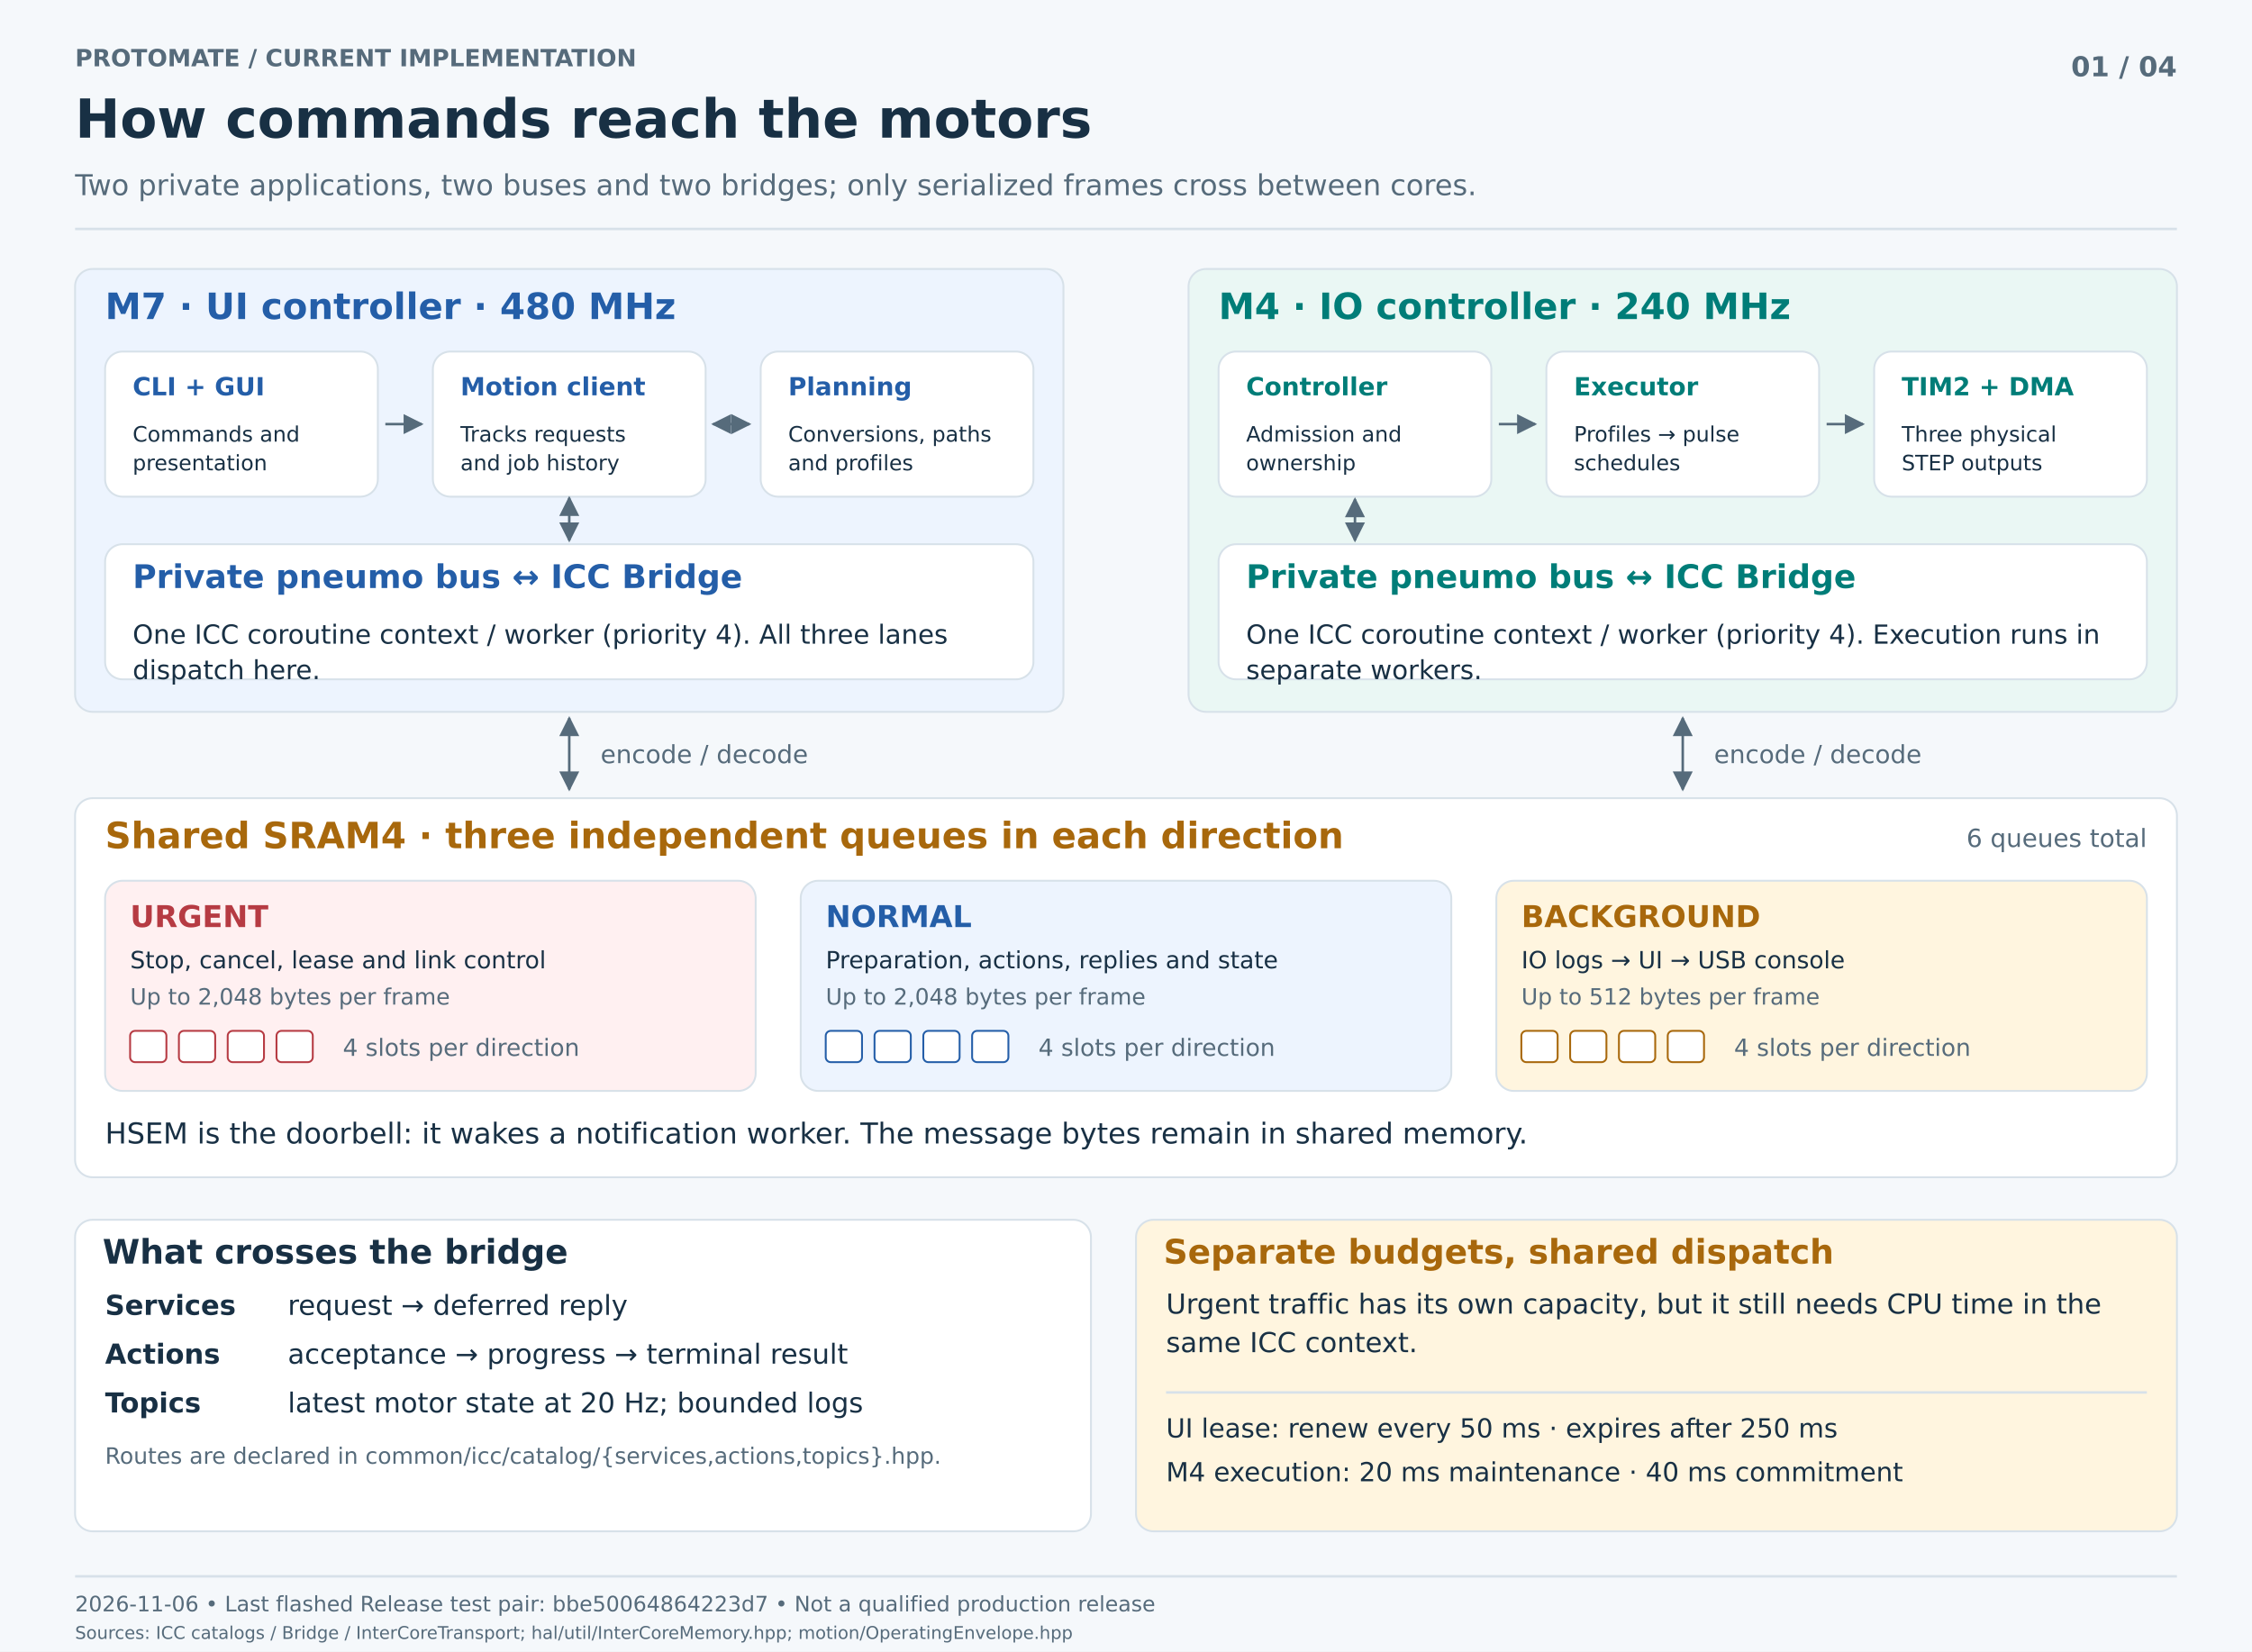
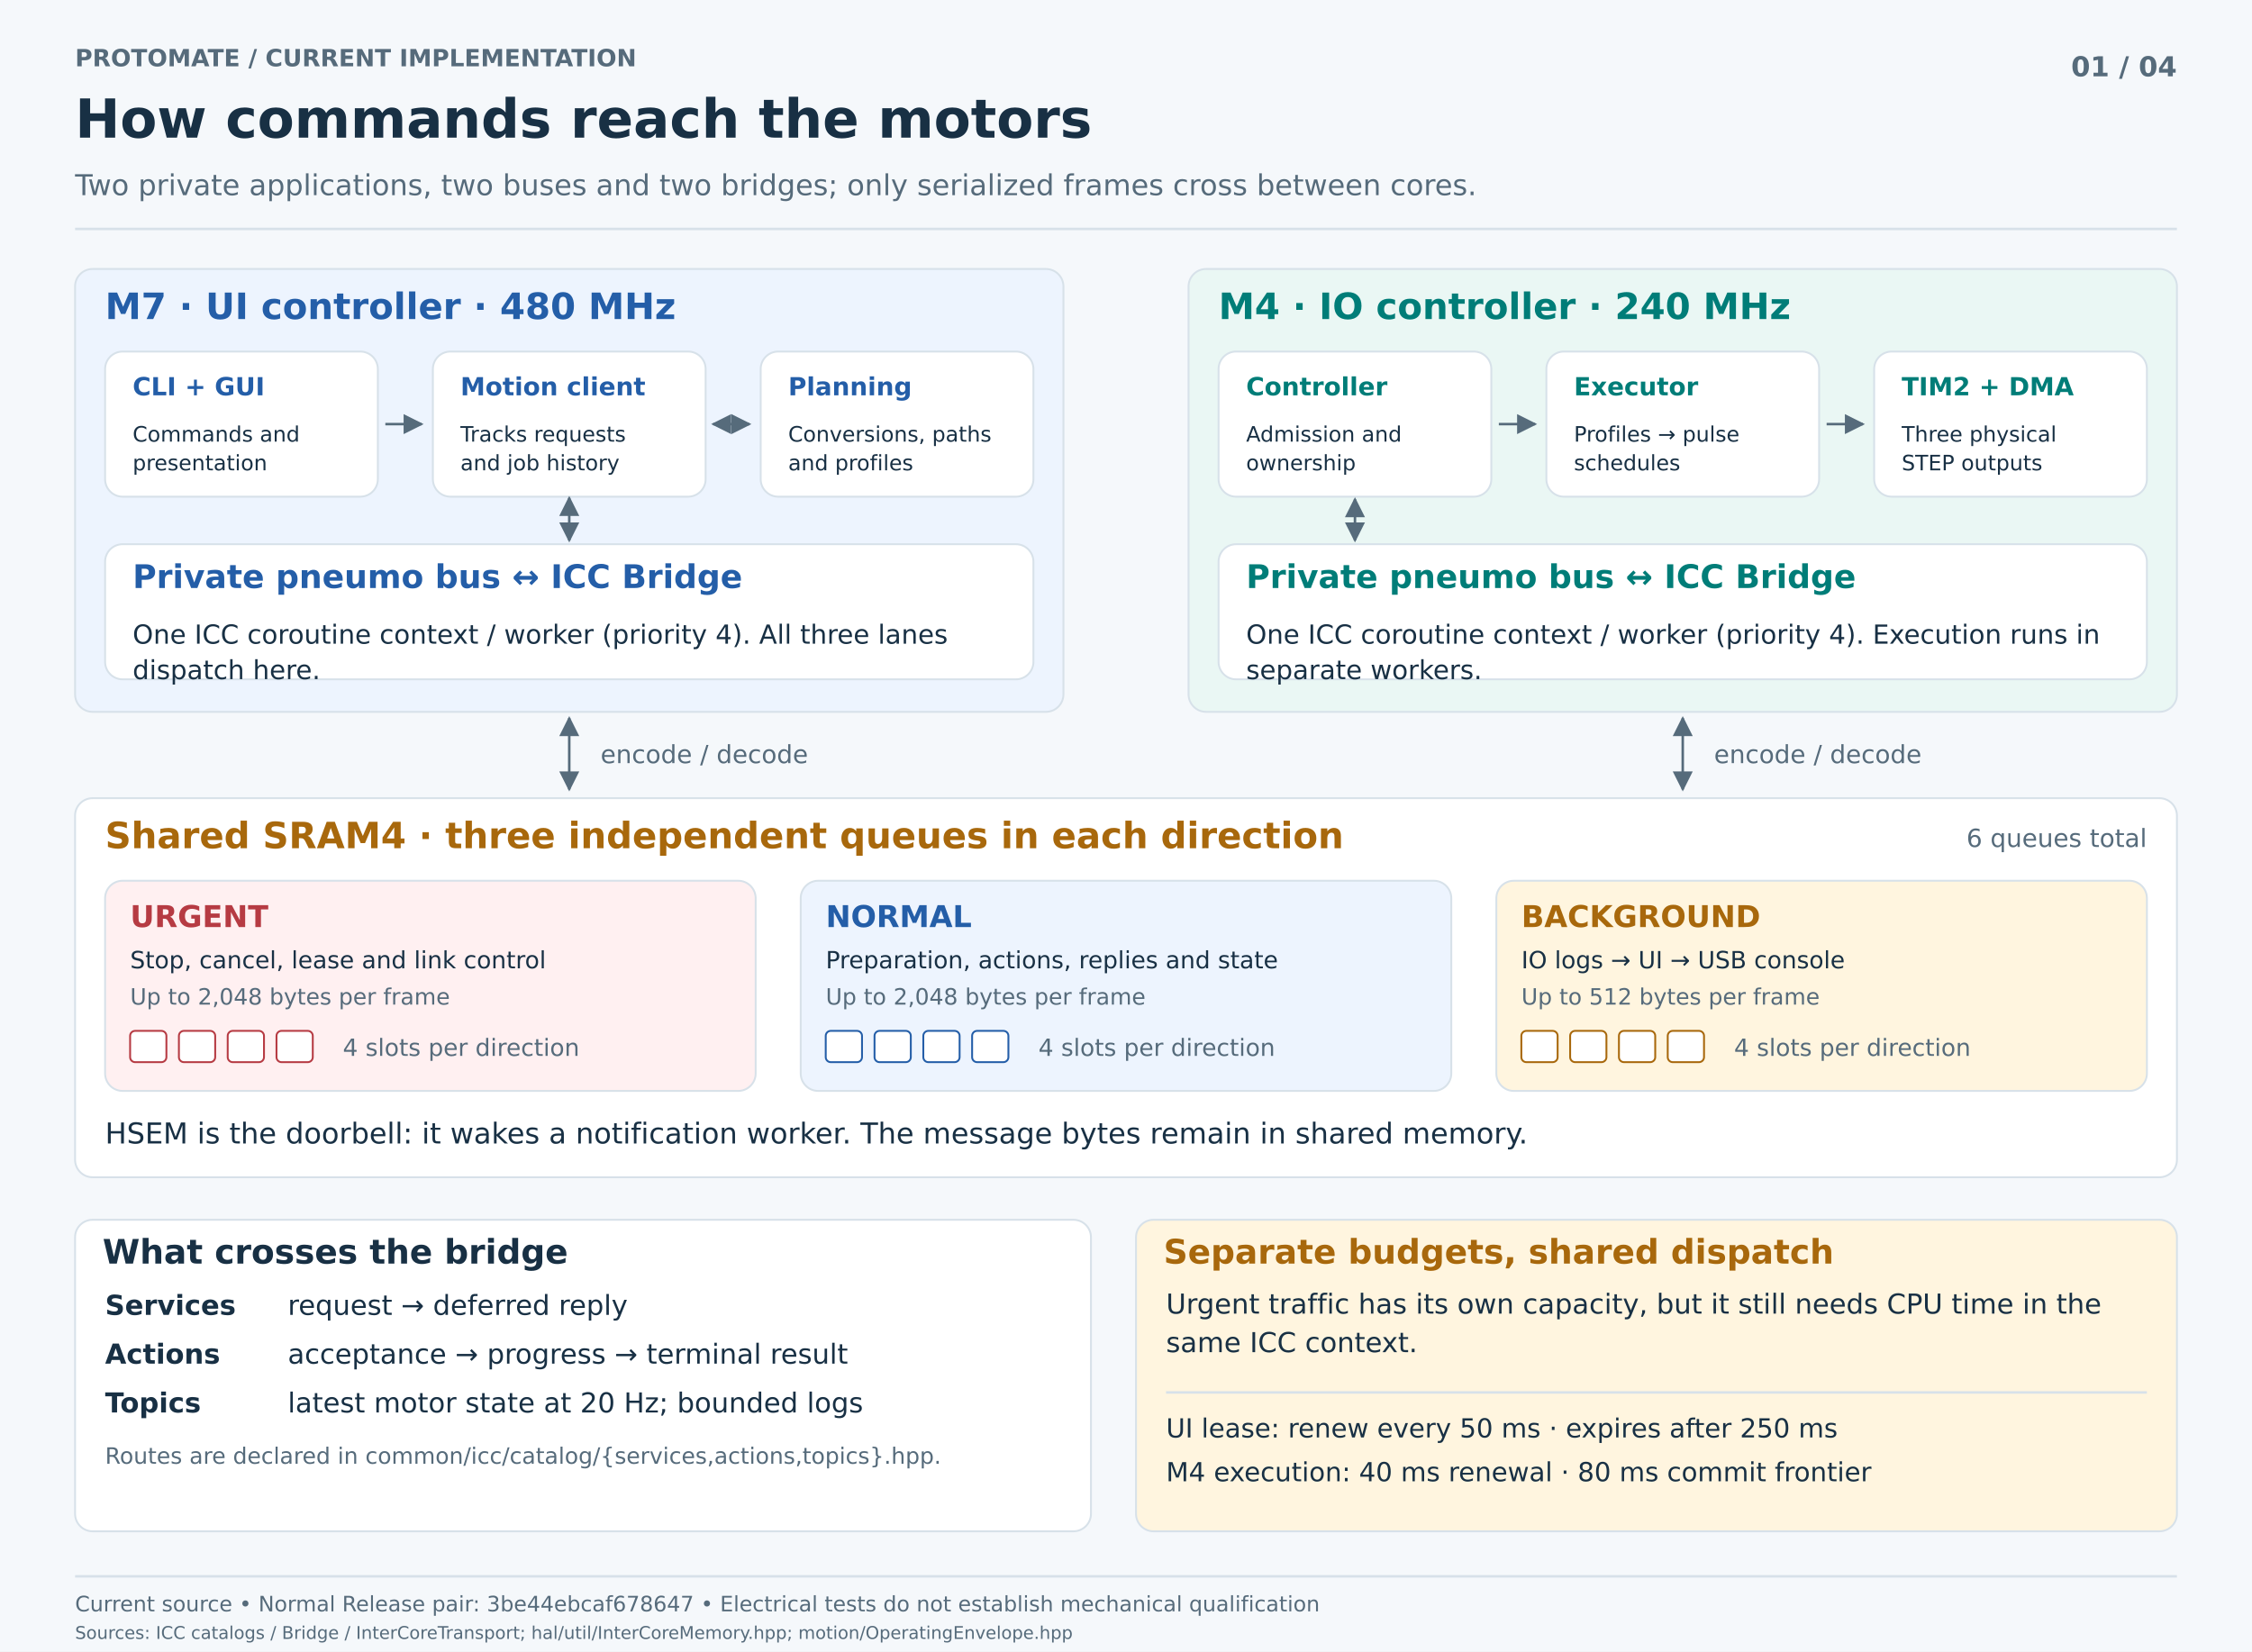
<svg xmlns="http://www.w3.org/2000/svg" width="1800" height="1320" viewBox="0 0 1800 1320" role="img" aria-labelledby="title desc">
  <defs>
    <marker id="arrow" viewBox="0 0 10 10" refX="9" refY="5" markerWidth="8" markerHeight="8" orient="auto-start-reverse">
      <path d="M 0 0 L 10 5 L 0 10 z" fill="#566B7B" />
    </marker>
  </defs>
  <rect x="0" y="0" width="1800" height="1320" rx="0" fill="#F5F8FB" />
  <text x="60" y="53" font-family="DejaVu Sans" font-size="19" font-weight="700" text-anchor="start" fill="#566B7B">PROTOMATE  /  CURRENT IMPLEMENTATION</text>
  <text x="60" y="110" font-family="DejaVu Sans" font-size="43" font-weight="700" text-anchor="start" fill="#183044">How commands reach the motors</text>
  <text x="60" y="156" font-family="DejaVu Sans" font-size="23" font-weight="400" text-anchor="start" fill="#566B7B">Two private applications, two buses and two bridges; only serialized frames cross between cores.</text>
  <text x="1740" y="61" font-family="DejaVu Sans" font-size="22" font-weight="700" text-anchor="end" fill="#566B7B">01 / 04</text>
  <path d="M60,183 L1740,183" fill="none" stroke="#D7E1E9" stroke-width="2" />
  <rect x="60" y="215" width="790" height="354" rx="14" fill="#EDF4FE" stroke="#D7E1E9" stroke-width="1.5" />
  <rect x="950" y="215" width="790" height="354" rx="14" fill="#EAF7F4" stroke="#D7E1E9" stroke-width="1.5" />
  <text x="84" y="255" font-family="DejaVu Sans" font-size="29" font-weight="700" text-anchor="start" fill="#245EA8">M7 · UI controller · 480 MHz</text>
  <text x="974" y="255" font-family="DejaVu Sans" font-size="29" font-weight="700" text-anchor="start" fill="#007D78">M4 · IO controller · 240 MHz</text>
  <rect x="84" y="281" width="218" height="116" rx="14" fill="#FFFFFF" stroke="#D7E1E9" stroke-width="1.5" />
  <text x="106" y="316.0" font-family="DejaVu Sans" font-size="20" font-weight="700" text-anchor="start" fill="#245EA8">CLI + GUI</text>
  <text x="106" y="353.0" font-family="DejaVu Sans" font-size="17" font-weight="400" text-anchor="start" fill="#183044">Commands and</text>
  <text x="106" y="375.95" font-family="DejaVu Sans" font-size="17" font-weight="400" text-anchor="start" fill="#183044">presentation</text>
  <rect x="346" y="281" width="218" height="116" rx="14" fill="#FFFFFF" stroke="#D7E1E9" stroke-width="1.5" />
  <text x="368" y="316.0" font-family="DejaVu Sans" font-size="20" font-weight="700" text-anchor="start" fill="#245EA8">Motion client</text>
  <text x="368" y="353.0" font-family="DejaVu Sans" font-size="17" font-weight="400" text-anchor="start" fill="#183044">Tracks requests</text>
  <text x="368" y="375.95" font-family="DejaVu Sans" font-size="17" font-weight="400" text-anchor="start" fill="#183044">and job history</text>
  <rect x="608" y="281" width="218" height="116" rx="14" fill="#FFFFFF" stroke="#D7E1E9" stroke-width="1.5" />
  <text x="630" y="316.0" font-family="DejaVu Sans" font-size="20" font-weight="700" text-anchor="start" fill="#245EA8">Planning</text>
  <text x="630" y="353.0" font-family="DejaVu Sans" font-size="17" font-weight="400" text-anchor="start" fill="#183044">Conversions, paths</text>
  <text x="630" y="375.95" font-family="DejaVu Sans" font-size="17" font-weight="400" text-anchor="start" fill="#183044">and profiles</text>
  <path d="M308,339 L337,339" fill="none" stroke="#566B7B" stroke-width="2" marker-end="url(#arrow)" />
  <path d="M570,339 L599,339" fill="none" stroke="#566B7B" stroke-width="2" marker-end="url(#arrow)" marker-start="url(#arrow)" />
  <rect x="84" y="435" width="742" height="108" rx="14" fill="#FFFFFF" stroke="#D7E1E9" stroke-width="1.5" />
  <text x="106" y="470.0" font-family="DejaVu Sans" font-size="26" font-weight="700" text-anchor="start" fill="#245EA8">Private pneumo bus ↔ ICC Bridge</text>
  <text x="106" y="514.5" font-family="DejaVu Sans" font-size="21" font-weight="400" text-anchor="start" fill="#183044">One ICC coroutine context / worker (priority 4). All three lanes</text>
  <text x="106" y="542.85" font-family="DejaVu Sans" font-size="21" font-weight="400" text-anchor="start" fill="#183044">dispatch here.</text>
  <path d="M455,398 L455,432" fill="none" stroke="#566B7B" stroke-width="2" marker-end="url(#arrow)" marker-start="url(#arrow)" />
  <rect x="974" y="281" width="218" height="116" rx="14" fill="#FFFFFF" stroke="#D7E1E9" stroke-width="1.5" />
  <text x="996" y="316.0" font-family="DejaVu Sans" font-size="20" font-weight="700" text-anchor="start" fill="#007D78">Controller</text>
  <text x="996" y="353.0" font-family="DejaVu Sans" font-size="17" font-weight="400" text-anchor="start" fill="#183044">Admission and</text>
  <text x="996" y="375.95" font-family="DejaVu Sans" font-size="17" font-weight="400" text-anchor="start" fill="#183044">ownership</text>
  <rect x="1236" y="281" width="218" height="116" rx="14" fill="#FFFFFF" stroke="#D7E1E9" stroke-width="1.5" />
  <text x="1258" y="316.0" font-family="DejaVu Sans" font-size="20" font-weight="700" text-anchor="start" fill="#007D78">Executor</text>
  <text x="1258" y="353.0" font-family="DejaVu Sans" font-size="17" font-weight="400" text-anchor="start" fill="#183044">Profiles → pulse</text>
  <text x="1258" y="375.95" font-family="DejaVu Sans" font-size="17" font-weight="400" text-anchor="start" fill="#183044">schedules</text>
  <rect x="1498" y="281" width="218" height="116" rx="14" fill="#FFFFFF" stroke="#D7E1E9" stroke-width="1.5" />
  <text x="1520" y="316.0" font-family="DejaVu Sans" font-size="20" font-weight="700" text-anchor="start" fill="#007D78">TIM2 + DMA</text>
  <text x="1520" y="353.0" font-family="DejaVu Sans" font-size="17" font-weight="400" text-anchor="start" fill="#183044">Three physical</text>
  <text x="1520" y="375.95" font-family="DejaVu Sans" font-size="17" font-weight="400" text-anchor="start" fill="#183044">STEP outputs</text>
  <path d="M1198,339 L1227,339" fill="none" stroke="#566B7B" stroke-width="2" marker-end="url(#arrow)" />
  <path d="M1460,339 L1489,339" fill="none" stroke="#566B7B" stroke-width="2" marker-end="url(#arrow)" />
  <rect x="974" y="435" width="742" height="108" rx="14" fill="#FFFFFF" stroke="#D7E1E9" stroke-width="1.5" />
  <text x="996" y="470.0" font-family="DejaVu Sans" font-size="26" font-weight="700" text-anchor="start" fill="#007D78">Private pneumo bus ↔ ICC Bridge</text>
  <text x="996" y="514.5" font-family="DejaVu Sans" font-size="21" font-weight="400" text-anchor="start" fill="#183044">One ICC coroutine context / worker (priority 4). Execution runs in</text>
  <text x="996" y="542.85" font-family="DejaVu Sans" font-size="21" font-weight="400" text-anchor="start" fill="#183044">separate workers.</text>
  <path d="M1083,432 L1083,399" fill="none" stroke="#566B7B" stroke-width="2" marker-end="url(#arrow)" marker-start="url(#arrow)" />
  <path d="M455,574 L455,631" fill="none" stroke="#566B7B" stroke-width="2" marker-end="url(#arrow)" marker-start="url(#arrow)" />
  <path d="M1345,574 L1345,631" fill="none" stroke="#566B7B" stroke-width="2" marker-end="url(#arrow)" marker-start="url(#arrow)" />
  <text x="480" y="610" font-family="DejaVu Sans" font-size="20" font-weight="400" text-anchor="start" fill="#566B7B">encode / decode</text>
  <text x="1370" y="610" font-family="DejaVu Sans" font-size="20" font-weight="400" text-anchor="start" fill="#566B7B">encode / decode</text>
  <rect x="60" y="638" width="1680" height="303" rx="14" fill="#FFFFFF" stroke="#D7E1E9" stroke-width="1.5" />
  <text x="84" y="678" font-family="DejaVu Sans" font-size="29" font-weight="700" text-anchor="start" fill="#A8680C">Shared SRAM4 · three independent queues in each direction</text>
  <text x="1716" y="677" font-family="DejaVu Sans" font-size="20" font-weight="400" text-anchor="end" fill="#566B7B">6 queues total</text>
  <rect x="84" y="704" width="520" height="168" rx="14" fill="#FFF0F1" stroke="#D7E1E9" stroke-width="1.5" />
  <text x="104" y="741" font-family="DejaVu Sans" font-size="24" font-weight="700" text-anchor="start" fill="#B63B43">URGENT</text>
  <text x="104" y="774" font-family="DejaVu Sans" font-size="19" font-weight="400" text-anchor="start" fill="#183044">Stop, cancel, lease and link control</text>
  <text x="104" y="803" font-family="DejaVu Sans" font-size="18" font-weight="400" text-anchor="start" fill="#566B7B">Up to 2,048 bytes per frame</text>
  <rect x="104" y="824" width="29" height="25" rx="4" fill="#FFFFFF" stroke="#B63B43" stroke-width="1.5" />
  <rect x="143" y="824" width="29" height="25" rx="4" fill="#FFFFFF" stroke="#B63B43" stroke-width="1.5" />
  <rect x="182" y="824" width="29" height="25" rx="4" fill="#FFFFFF" stroke="#B63B43" stroke-width="1.5" />
  <rect x="221" y="824" width="29" height="25" rx="4" fill="#FFFFFF" stroke="#B63B43" stroke-width="1.5" />
  <text x="274" y="844" font-family="DejaVu Sans" font-size="19" font-weight="400" text-anchor="start" fill="#566B7B">4 slots per direction</text>
  <rect x="640" y="704" width="520" height="168" rx="14" fill="#EDF4FE" stroke="#D7E1E9" stroke-width="1.5" />
  <text x="660" y="741" font-family="DejaVu Sans" font-size="24" font-weight="700" text-anchor="start" fill="#245EA8">NORMAL</text>
  <text x="660" y="774" font-family="DejaVu Sans" font-size="19" font-weight="400" text-anchor="start" fill="#183044">Preparation, actions, replies and state</text>
  <text x="660" y="803" font-family="DejaVu Sans" font-size="18" font-weight="400" text-anchor="start" fill="#566B7B">Up to 2,048 bytes per frame</text>
  <rect x="660" y="824" width="29" height="25" rx="4" fill="#FFFFFF" stroke="#245EA8" stroke-width="1.5" />
  <rect x="699" y="824" width="29" height="25" rx="4" fill="#FFFFFF" stroke="#245EA8" stroke-width="1.5" />
  <rect x="738" y="824" width="29" height="25" rx="4" fill="#FFFFFF" stroke="#245EA8" stroke-width="1.5" />
  <rect x="777" y="824" width="29" height="25" rx="4" fill="#FFFFFF" stroke="#245EA8" stroke-width="1.5" />
  <text x="830" y="844" font-family="DejaVu Sans" font-size="19" font-weight="400" text-anchor="start" fill="#566B7B">4 slots per direction</text>
  <rect x="1196" y="704" width="520" height="168" rx="14" fill="#FFF5DF" stroke="#D7E1E9" stroke-width="1.5" />
  <text x="1216" y="741" font-family="DejaVu Sans" font-size="24" font-weight="700" text-anchor="start" fill="#A8680C">BACKGROUND</text>
  <text x="1216" y="774" font-family="DejaVu Sans" font-size="19" font-weight="400" text-anchor="start" fill="#183044">IO logs → UI → USB console</text>
  <text x="1216" y="803" font-family="DejaVu Sans" font-size="18" font-weight="400" text-anchor="start" fill="#566B7B">Up to 512 bytes per frame</text>
  <rect x="1216" y="824" width="29" height="25" rx="4" fill="#FFFFFF" stroke="#A8680C" stroke-width="1.5" />
  <rect x="1255" y="824" width="29" height="25" rx="4" fill="#FFFFFF" stroke="#A8680C" stroke-width="1.5" />
  <rect x="1294" y="824" width="29" height="25" rx="4" fill="#FFFFFF" stroke="#A8680C" stroke-width="1.5" />
  <rect x="1333" y="824" width="29" height="25" rx="4" fill="#FFFFFF" stroke="#A8680C" stroke-width="1.5" />
  <text x="1386" y="844" font-family="DejaVu Sans" font-size="19" font-weight="400" text-anchor="start" fill="#566B7B">4 slots per direction</text>
  <text x="84" y="914" font-family="DejaVu Sans" font-size="23" font-weight="400" text-anchor="start" fill="#183044">HSEM is the doorbell: it wakes a notification worker. The message bytes remain in shared memory.</text>
  <rect x="60" y="975" width="812" height="249" rx="14" fill="#FFFFFF" stroke="#D7E1E9" stroke-width="1.5" />
  <text x="82" y="1010.0" font-family="DejaVu Sans" font-size="27" font-weight="700" text-anchor="start" fill="#183044">What crosses the bridge</text>
  <text x="84" y="1051" font-family="DejaVu Sans" font-size="22" font-weight="700" text-anchor="start" fill="#183044">Services</text>
  <text x="230" y="1051" font-family="DejaVu Sans" font-size="22" font-weight="400" text-anchor="start" fill="#183044">request → deferred reply</text>
  <text x="84" y="1090" font-family="DejaVu Sans" font-size="22" font-weight="700" text-anchor="start" fill="#183044">Actions</text>
  <text x="230" y="1090" font-family="DejaVu Sans" font-size="22" font-weight="400" text-anchor="start" fill="#183044">acceptance → progress → terminal result</text>
  <text x="84" y="1129" font-family="DejaVu Sans" font-size="22" font-weight="700" text-anchor="start" fill="#183044">Topics</text>
  <text x="230" y="1129" font-family="DejaVu Sans" font-size="22" font-weight="400" text-anchor="start" fill="#183044">latest motor state at 20 Hz; bounded logs</text>
  <text x="84" y="1170.0" font-family="DejaVu Sans" font-size="18" font-weight="400" text-anchor="start" fill="#566B7B">Routes are declared in common/icc/catalog/{services,actions,topics}.hpp.</text>
  <rect x="908" y="975" width="832" height="249" rx="14" fill="#FFF5DF" stroke="#D7E1E9" stroke-width="1.5" />
  <text x="930" y="1010.0" font-family="DejaVu Sans" font-size="27" font-weight="700" text-anchor="start" fill="#A8680C">Separate budgets, shared dispatch</text>
  <text x="932" y="1050.0" font-family="DejaVu Sans" font-size="22" font-weight="400" text-anchor="start" fill="#183044">Urgent traffic has its own capacity, but it still needs CPU time in the</text>
  <text x="932" y="1080.8" font-family="DejaVu Sans" font-size="22" font-weight="400" text-anchor="start" fill="#183044">same ICC context.</text>
  <path d="M932,1113 L1716,1113" fill="none" stroke="#D7E1E9" stroke-width="2" />
  <text x="932" y="1149" font-family="DejaVu Sans" font-size="21" font-weight="400" text-anchor="start" fill="#183044">UI lease: renew every 50 ms · expires after 250 ms</text>
-   <text x="932" y="1184" font-family="DejaVu Sans" font-size="21" font-weight="400" text-anchor="start" fill="#183044">M4 execution: 20 ms maintenance · 40 ms commitment</text>
+   <text x="932" y="1184" font-family="DejaVu Sans" font-size="21" font-weight="400" text-anchor="start" fill="#183044">M4 execution: 40 ms renewal · 80 ms commit frontier</text>
  <path d="M60,1260 L1740,1260" fill="none" stroke="#D7E1E9" stroke-width="2" />
-   <text x="60" y="1288" font-family="DejaVu Sans" font-size="17" font-weight="400" text-anchor="start" fill="#566B7B">2026-11-06  •  Last flashed Release test pair: bbe50064864223d7  •  Not a qualified production release</text>
+   <text x="60" y="1288" font-family="DejaVu Sans" font-size="17" font-weight="400" text-anchor="start" fill="#566B7B">Current source • Normal Release pair: 3be44ebcaf678647 • Electrical tests do not establish mechanical qualification</text>
  <text x="60" y="1310" font-family="DejaVu Sans" font-size="14" font-weight="400" text-anchor="start" fill="#566B7B">Sources: ICC catalogs / Bridge / InterCoreTransport; hal/util/InterCoreMemory.hpp; motion/OperatingEnvelope.hpp</text>
</svg>
